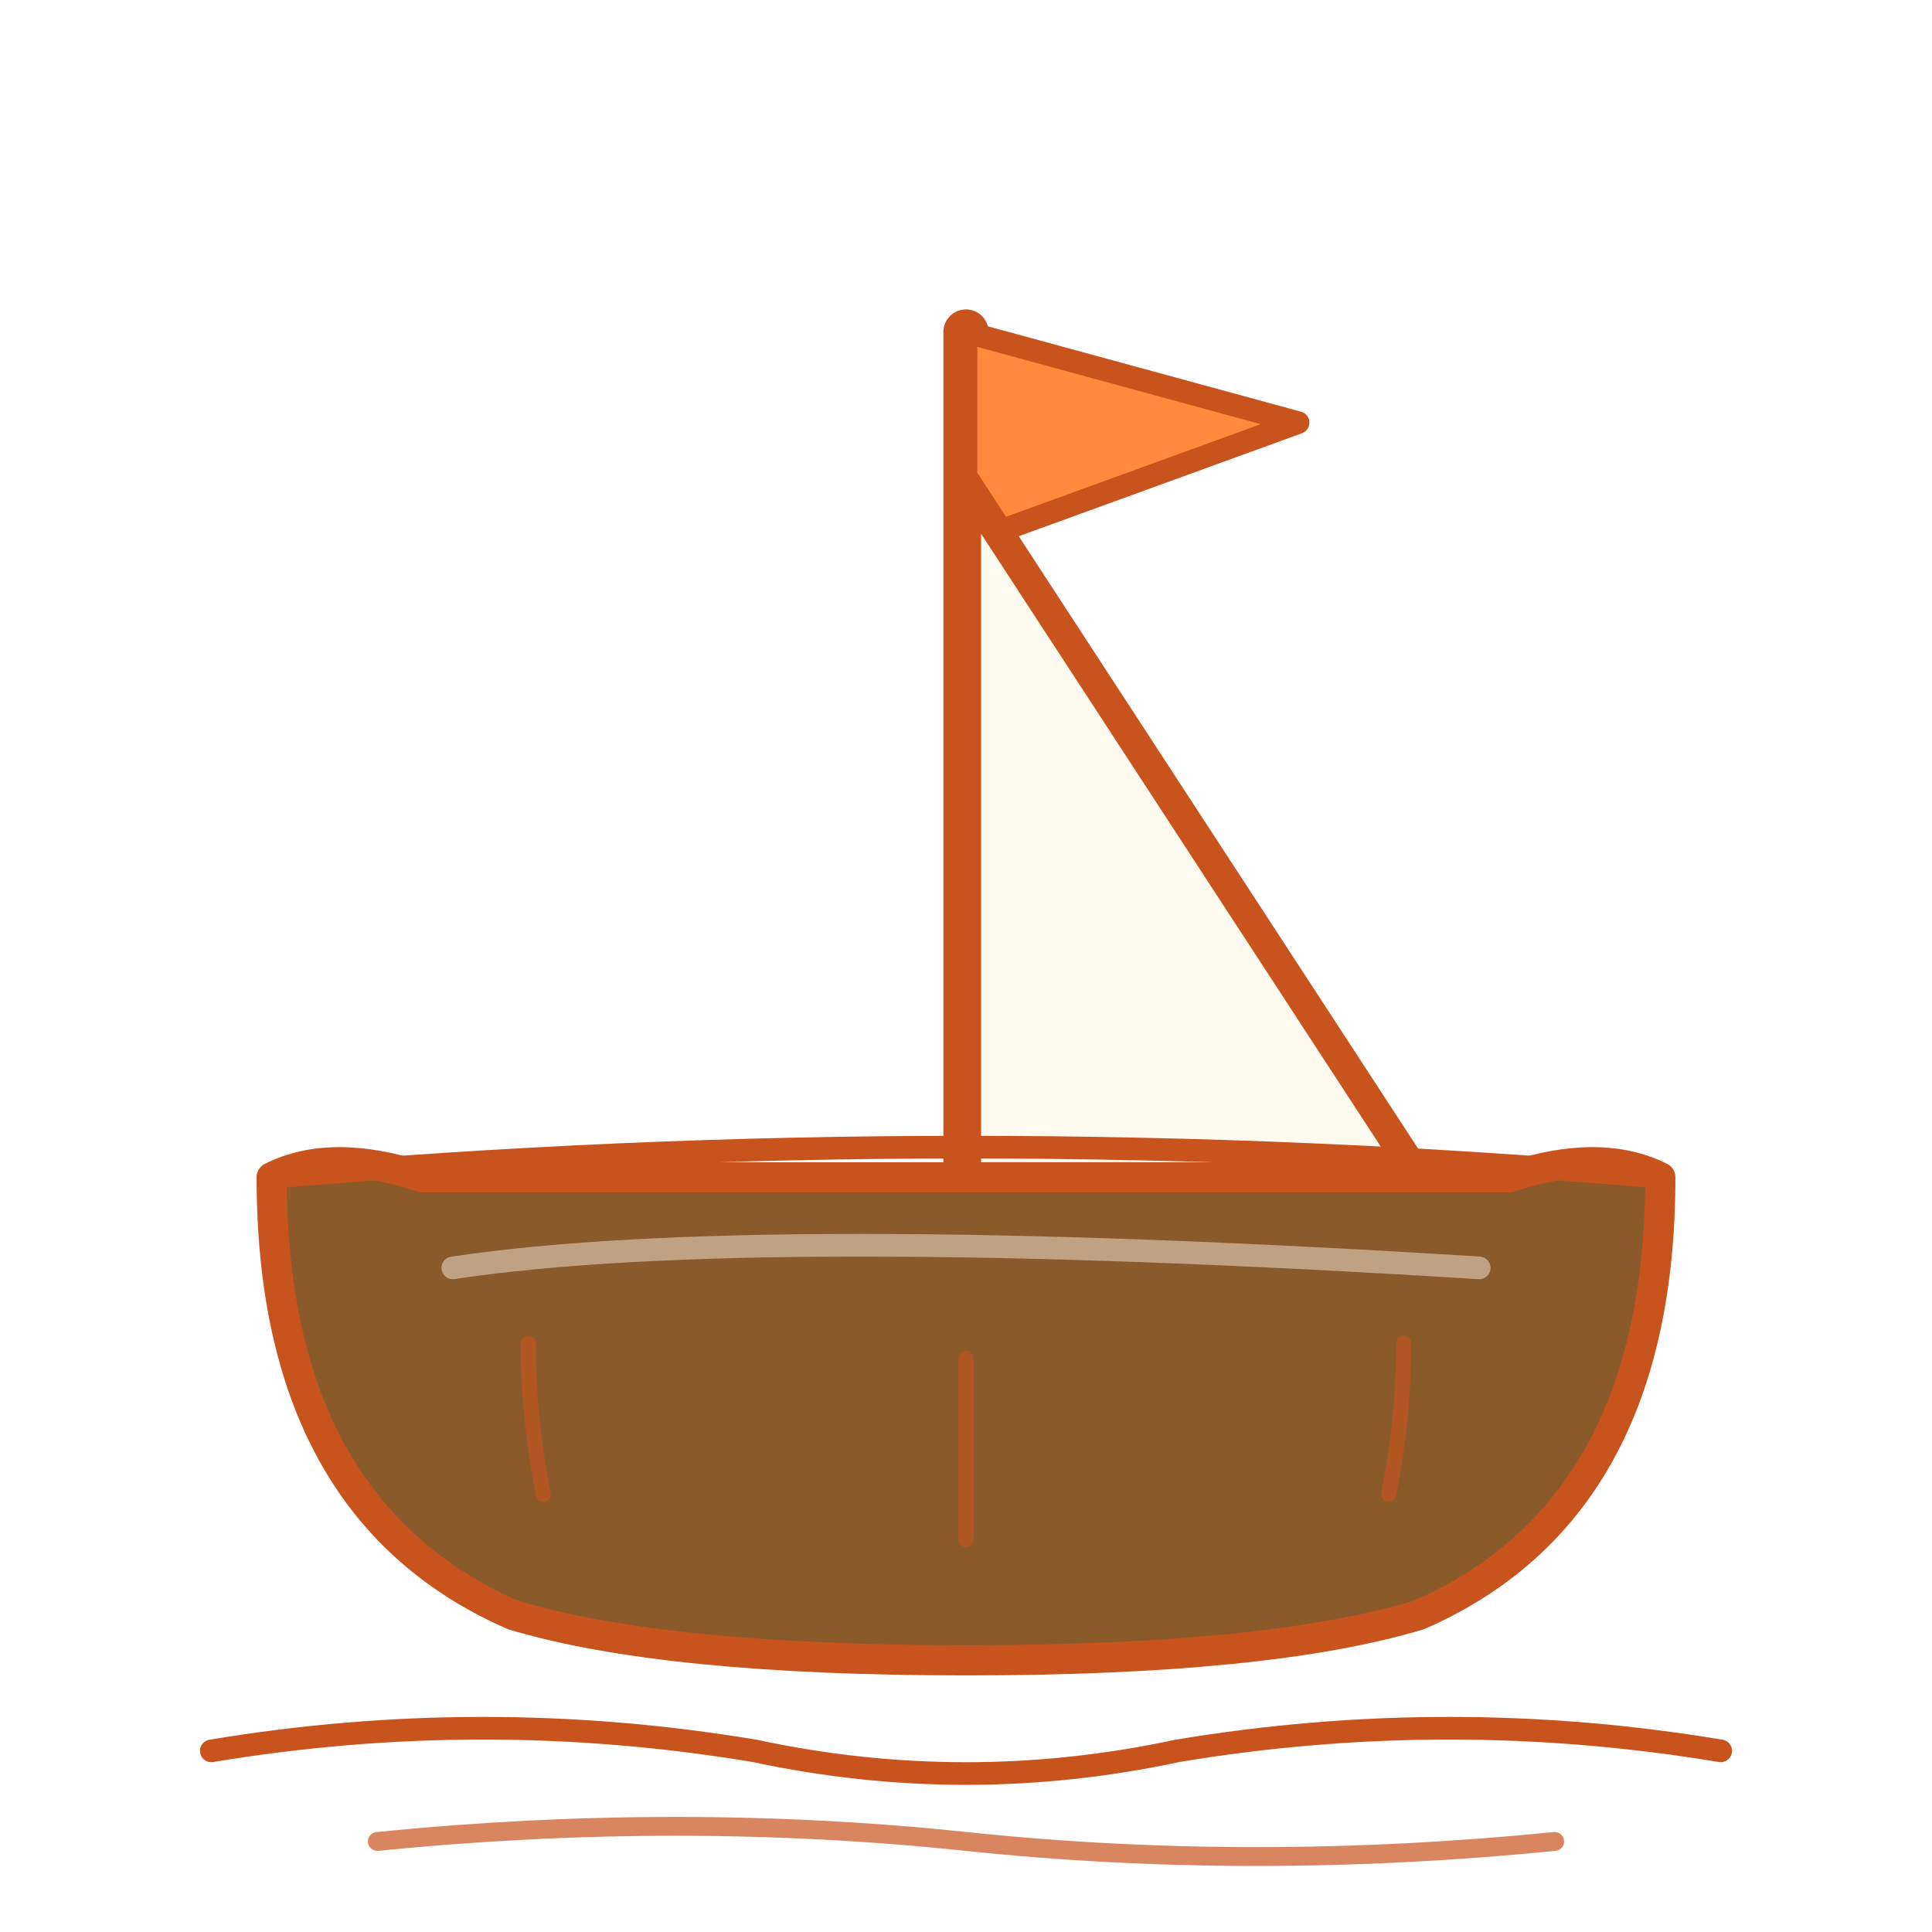
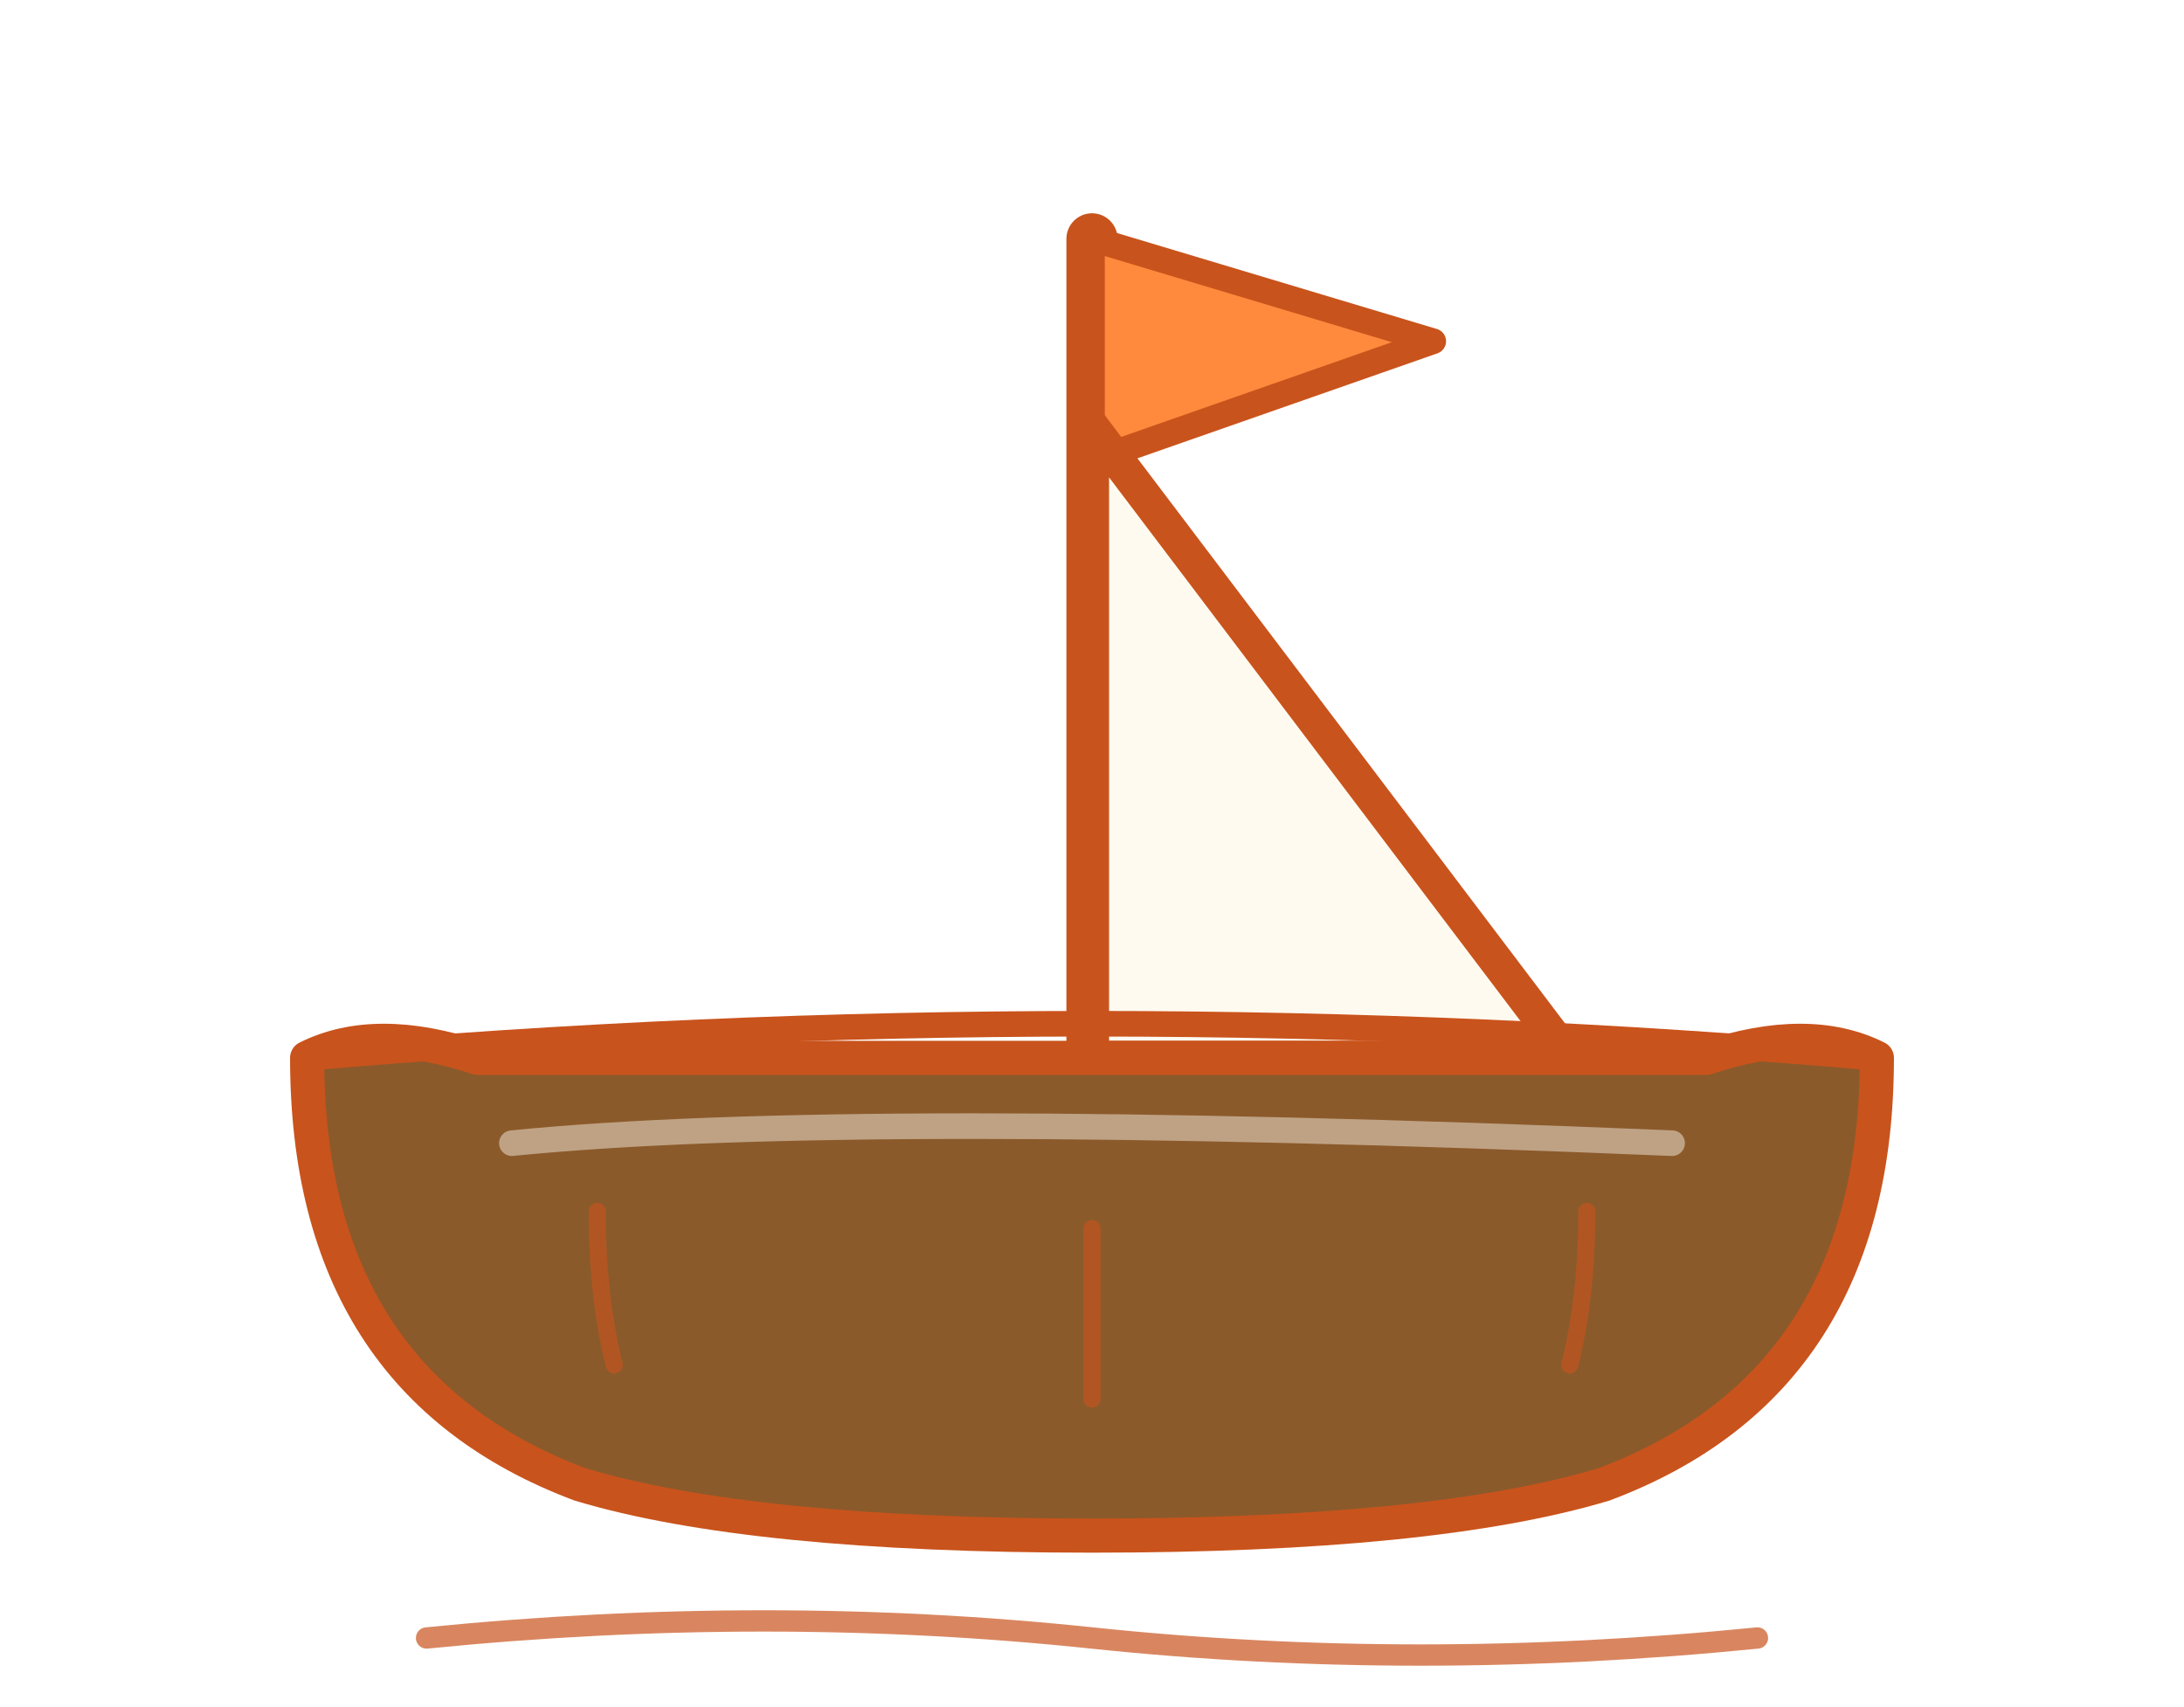
- <svg xmlns="http://www.w3.org/2000/svg" width="256" height="256" viewBox="0 0 256 256">
-   <line x1="128" y1="44" x2="128" y2="168" stroke="#c9531c" stroke-width="6" stroke-linecap="round" />
-   <path d="M 128 44 L 172 56 L 128 72 Z" fill="#FF8A3D" stroke="#c9531c" stroke-width="3" stroke-linejoin="round" />
-   <path d="M 128 64 L 128 156 L 188 156 Z" fill="#fffaf0" stroke="#c9531c" stroke-width="4" stroke-linejoin="round" />
-   <path d="M 128 80 L 128 148" fill="none" stroke="#c9531c" stroke-width="2" opacity="0.4" stroke-linecap="round" />
-   <path d="M 36 156 Q 44 152 56 156 L 200 156 Q 212 152 220 156 Q 220 200 188 214 Q 168 220 128 220 Q 88 220 68 214 Q 36 200 36 156 Z" fill="#8B5A2B" stroke="#c9531c" stroke-width="4" stroke-linejoin="round" />
-   <path d="M 36 156 Q 128 148 220 156" fill="none" stroke="#c9531c" stroke-width="3" stroke-linecap="round" />
-   <path d="M 70 178 Q 70 188 72 198" fill="none" stroke="#c9531c" stroke-width="2" stroke-linecap="round" opacity="0.6" />
-   <path d="M 128 180 Q 128 192 128 204" fill="none" stroke="#c9531c" stroke-width="2" stroke-linecap="round" opacity="0.6" />
-   <path d="M 186 178 Q 186 188 184 198" fill="none" stroke="#c9531c" stroke-width="2" stroke-linecap="round" opacity="0.6" />
-   <path d="M 60 168 Q 100 162 196 168" fill="none" stroke="#fffaf0" stroke-width="3" stroke-linecap="round" opacity="0.45" />
-   <path d="M 28 232 Q 64 226 100 232 Q 128 238 156 232 Q 192 226 228 232" fill="none" stroke="#c9531c" stroke-width="3" stroke-linecap="round" />
-   <path d="M 50 244 Q 90 240 128 244 Q 166 248 206 244" fill="none" stroke="#c9531c" stroke-width="2.5" stroke-linecap="round" opacity="0.7" />
+ <svg xmlns="http://www.w3.org/2000/svg" width="256" height="200" viewBox="0 0 256 200">
+   <line x1="128" y1="28" x2="128" y2="130" stroke="#c9531c" stroke-width="6" stroke-linecap="round" />
+   <path d="M 128 28 L 168 40 L 128 54 Z" fill="#FF8A3D" stroke="#c9531c" stroke-width="3" stroke-linejoin="round" />
+   <path d="M 128 50 L 128 124 L 184 124 Z" fill="#fffaf0" stroke="#c9531c" stroke-width="4" stroke-linejoin="round" />
+   <path d="M 128 64 L 128 118" fill="none" stroke="#c9531c" stroke-width="2" opacity="0.4" stroke-linecap="round" />
+   <path d="M 36 124 Q 44 120 56 124 L 200 124 Q 212 120 220 124 Q 220 162 188 174 Q 168 180 128 180 Q 88 180 68 174 Q 36 162 36 124 Z" fill="#8B5A2B" stroke="#c9531c" stroke-width="4" stroke-linejoin="round" />
+   <path d="M 36 124 Q 128 116 220 124" fill="none" stroke="#c9531c" stroke-width="3" stroke-linecap="round" />
+   <path d="M 70 142 Q 70 152 72 160" fill="none" stroke="#c9531c" stroke-width="2" stroke-linecap="round" opacity="0.6" />
+   <path d="M 128 144 Q 128 154 128 164" fill="none" stroke="#c9531c" stroke-width="2" stroke-linecap="round" opacity="0.6" />
+   <path d="M 186 142 Q 186 152 184 160" fill="none" stroke="#c9531c" stroke-width="2" stroke-linecap="round" opacity="0.6" />
+   <path d="M 60 134 Q 100 130 196 134" fill="none" stroke="#fffaf0" stroke-width="3" stroke-linecap="round" opacity="0.45" />
+   <path d="M 50 192 Q 90 188 128 192 Q 166 196 206 192" fill="none" stroke="#c9531c" stroke-width="2.5" stroke-linecap="round" opacity="0.7" />
</svg>
